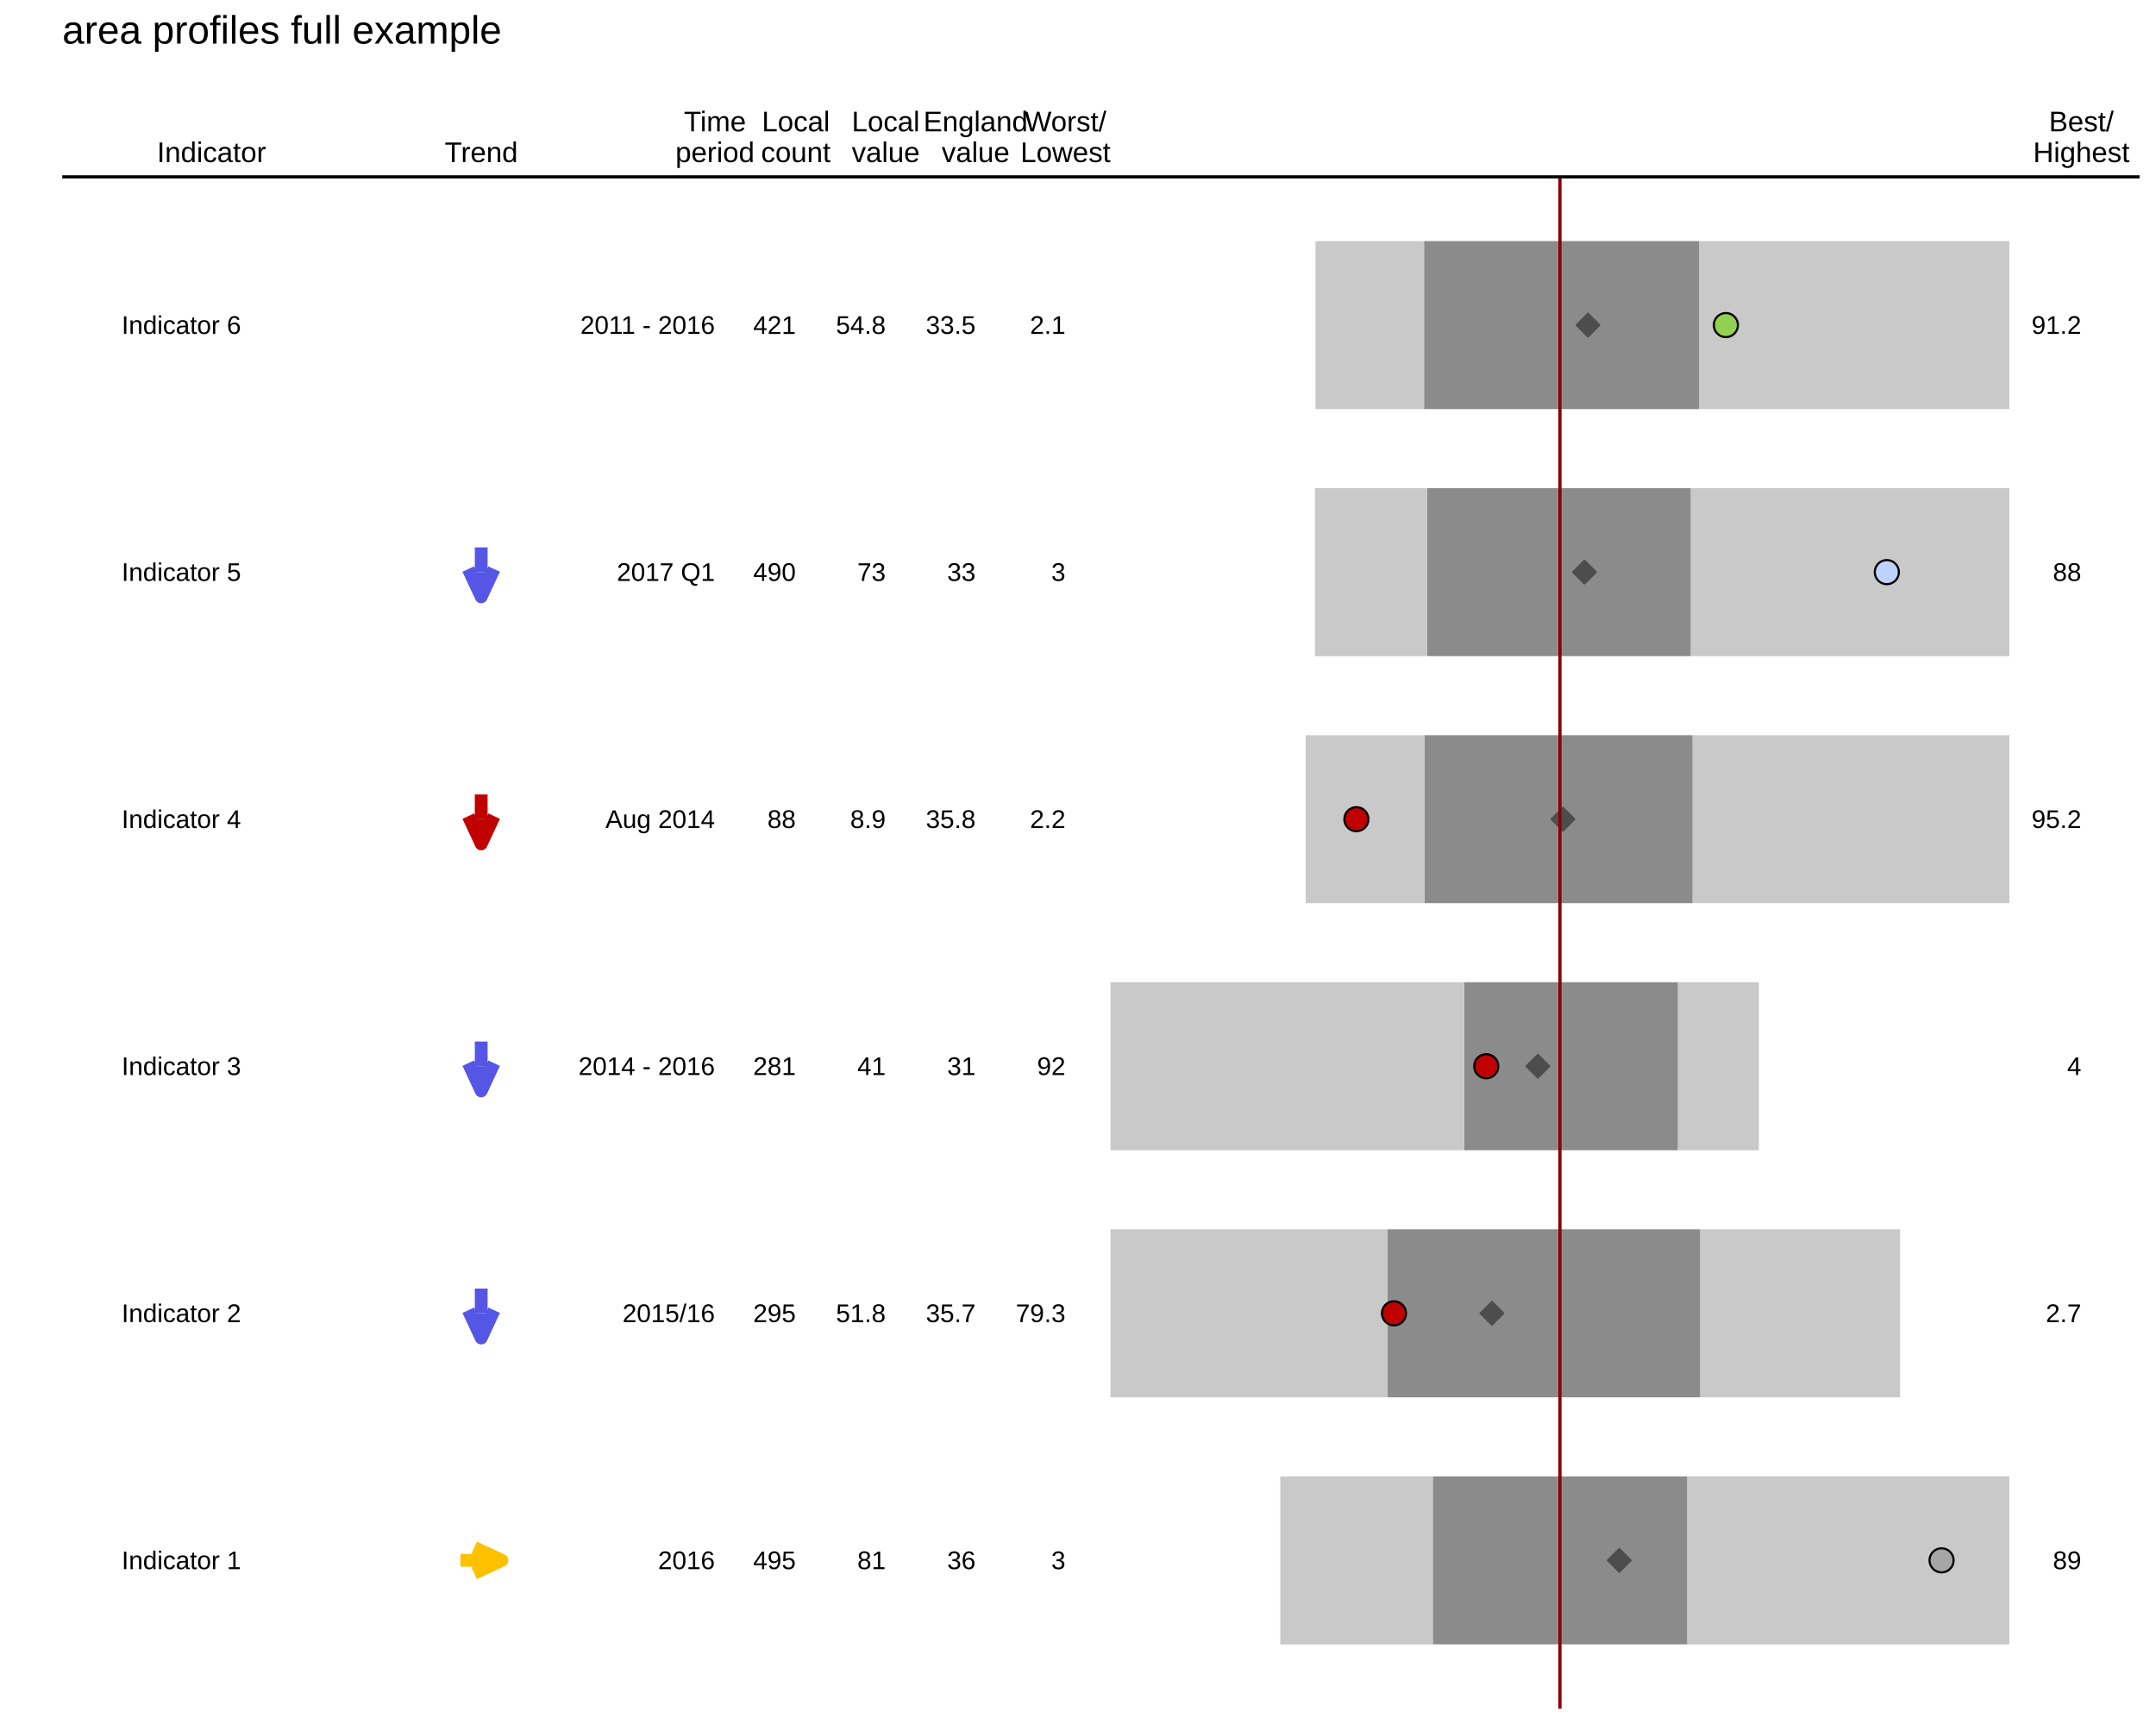
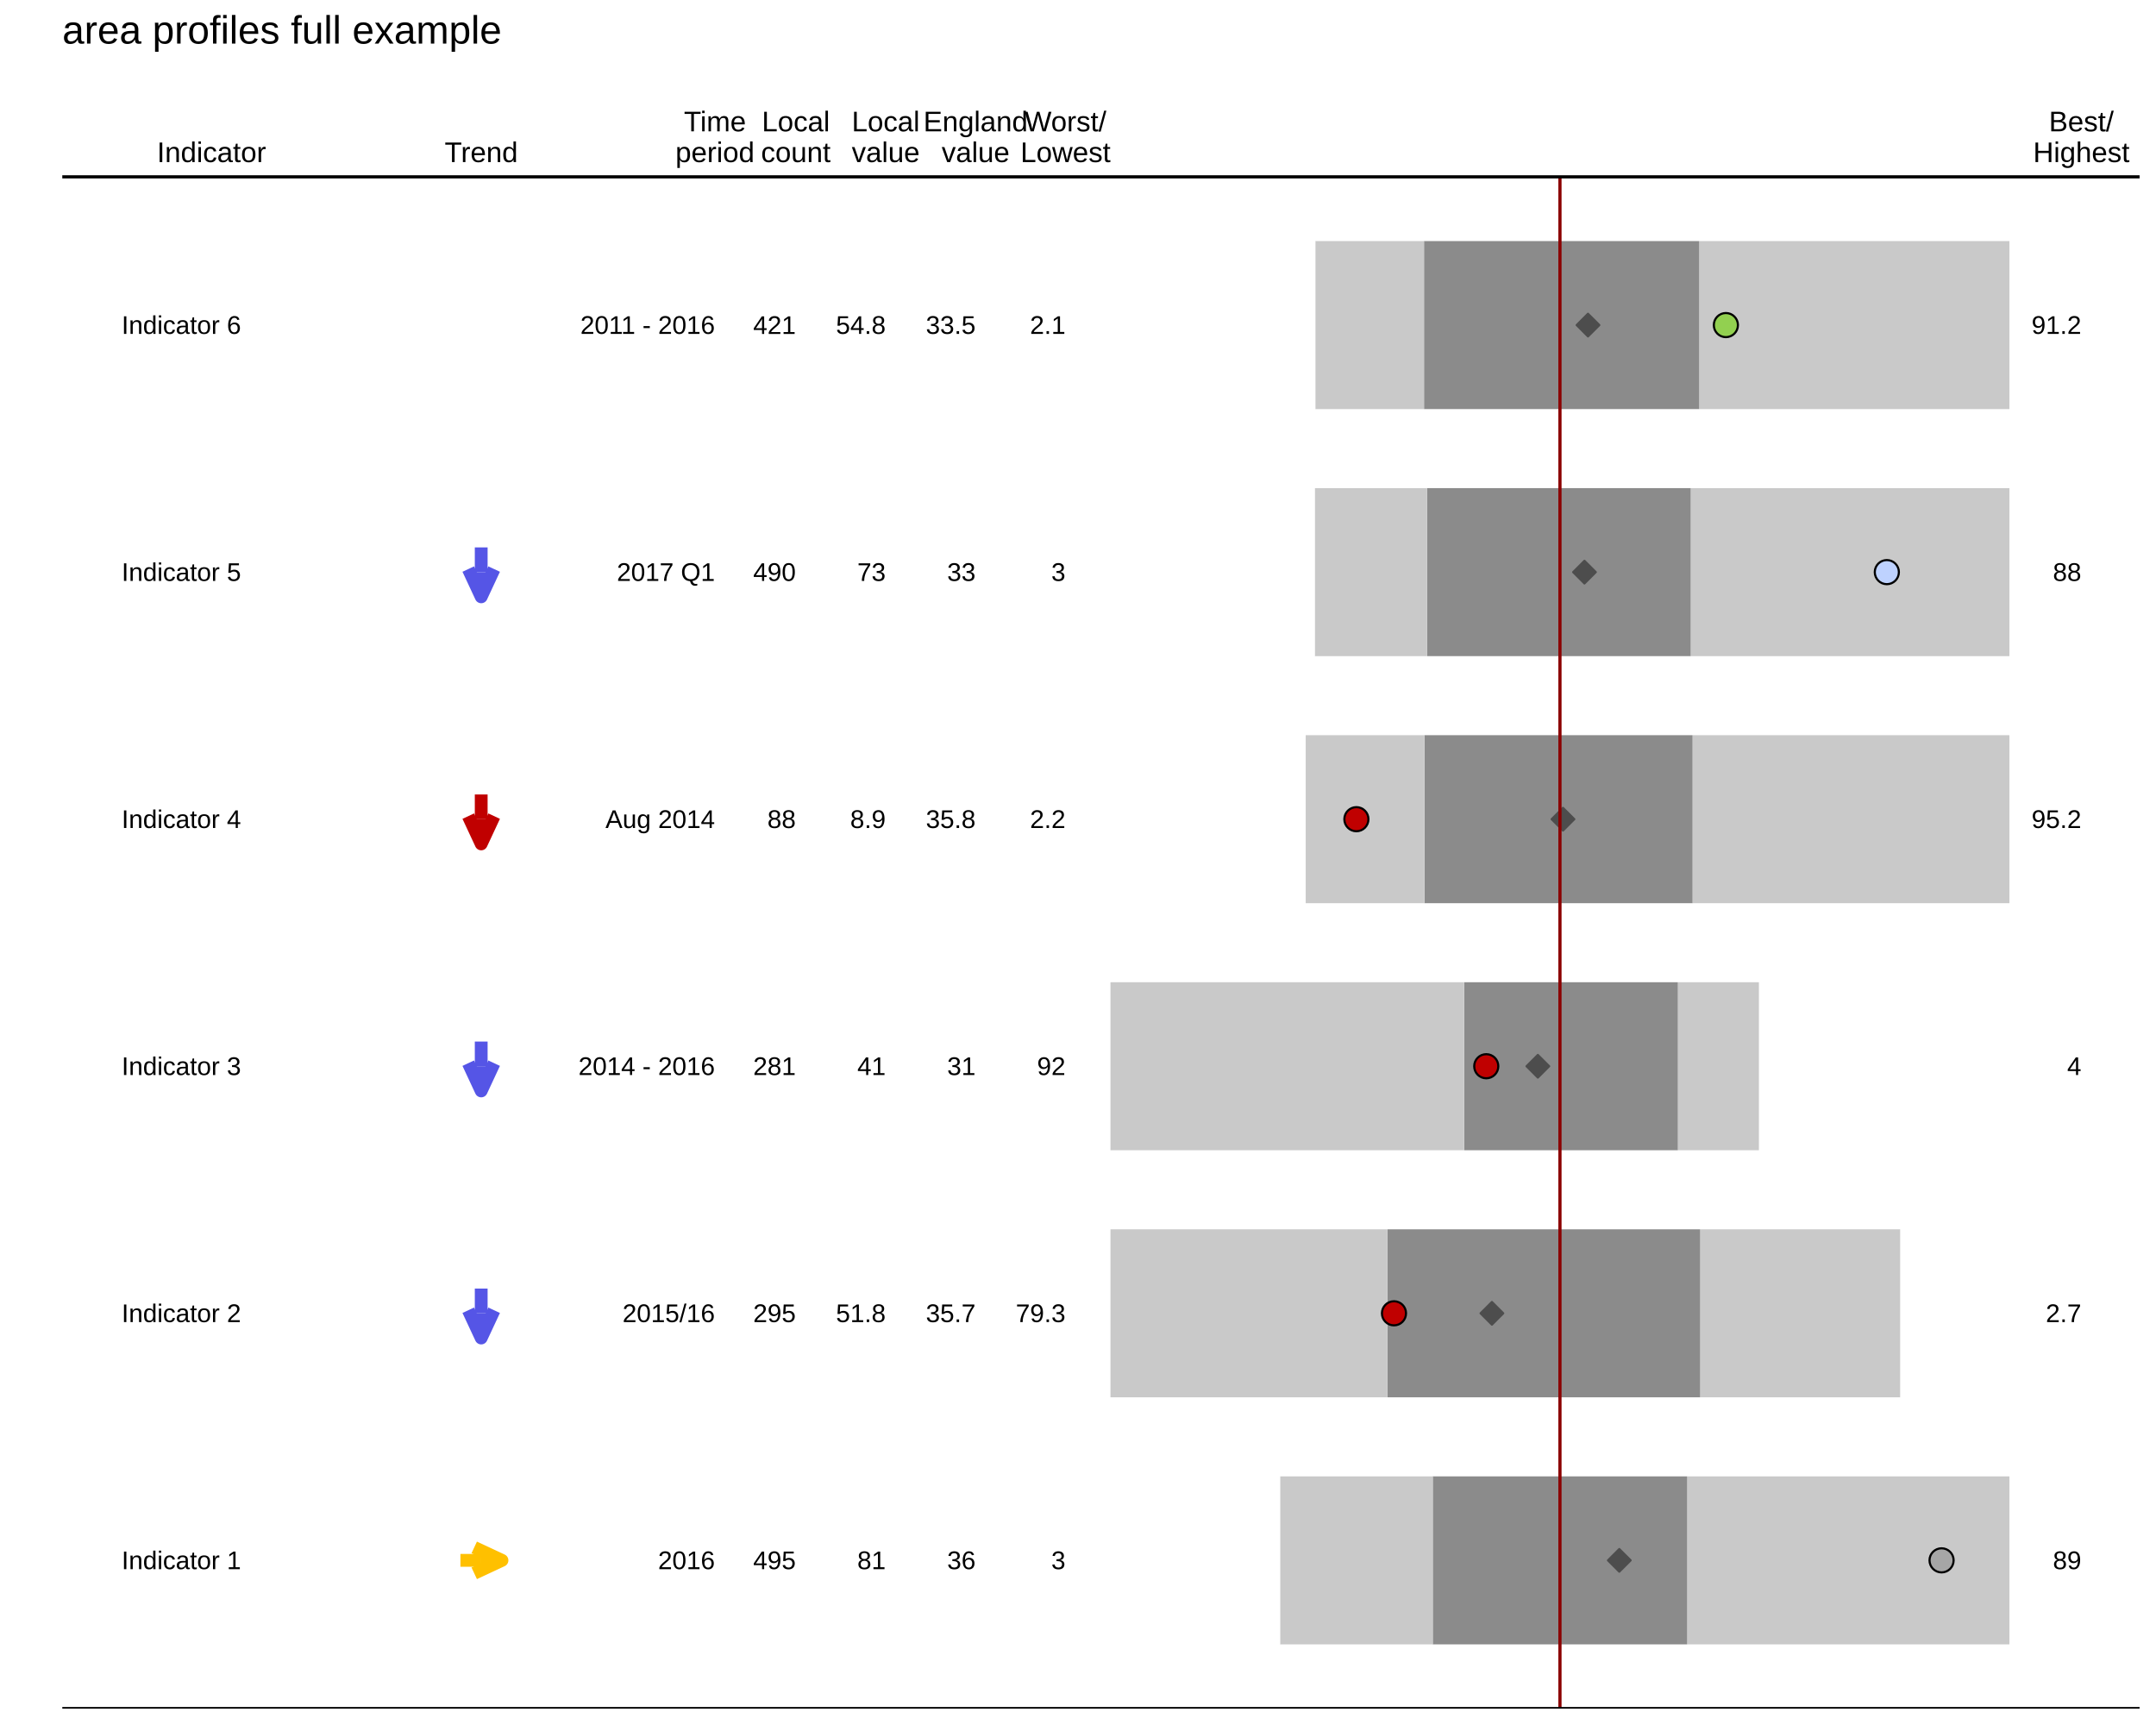
<svg xmlns="http://www.w3.org/2000/svg" viewBox="0 0 720.00 576.00">
  <defs>
    <style type="text/css">
    line, polyline, polygon, path, rect, circle {
      fill: none;
      stroke: #000000;
      stroke-linecap: round;
      stroke-linejoin: round;
      stroke-miterlimit: 10.00;
    }
  </style>
  </defs>
  <rect width="100%" height="100%" style="stroke: none; fill: #FFFFFF;" />
  <defs>
    <clipPath id="cpMjAuODB8NzE0LjUyfDU3MC41Mnw1OS4wNQ==">
      <rect x="20.80" y="59.05" width="693.72" height="511.47" />
    </clipPath>
  </defs>
  <rect x="563.43" y="492.98" width="107.62" height="56.10" style="stroke-width: 1.07; stroke: none; stroke-linecap: square; stroke-linejoin: miter; fill: #C9C9C9;" clip-path="url(#cpMjAuODB8NzE0LjUyfDU3MC41Mnw1OS4wNQ==)" />
  <rect x="478.47" y="492.98" width="84.96" height="56.10" style="stroke-width: 1.07; stroke: none; stroke-linecap: square; stroke-linejoin: miter; fill: #8B8B8B;" clip-path="url(#cpMjAuODB8NzE0LjUyfDU3MC41Mnw1OS4wNQ==)" />
  <rect x="427.49" y="492.98" width="50.98" height="56.10" style="stroke-width: 1.07; stroke: none; stroke-linecap: square; stroke-linejoin: miter; fill: #C9C9C9;" clip-path="url(#cpMjAuODB8NzE0LjUyfDU3MC41Mnw1OS4wNQ==)" />
  <rect x="370.84" y="492.98" width="56.64" height="56.10" style="stroke-width: 1.07; stroke: none; stroke-linecap: square; stroke-linejoin: miter; fill: #FFFFFF;" clip-path="url(#cpMjAuODB8NzE0LjUyfDU3MC41Mnw1OS4wNQ==)" />
  <rect x="567.77" y="410.48" width="66.79" height="56.10" style="stroke-width: 1.07; stroke: none; stroke-linecap: square; stroke-linejoin: miter; fill: #C9C9C9;" clip-path="url(#cpMjAuODB8NzE0LjUyfDU3MC41Mnw1OS4wNQ==)" />
  <rect x="463.37" y="410.48" width="104.40" height="56.10" style="stroke-width: 1.07; stroke: none; stroke-linecap: square; stroke-linejoin: miter; fill: #8B8B8B;" clip-path="url(#cpMjAuODB8NzE0LjUyfDU3MC41Mnw1OS4wNQ==)" />
  <rect x="370.84" y="410.48" width="92.52" height="56.10" style="stroke-width: 1.07; stroke: none; stroke-linecap: square; stroke-linejoin: miter; fill: #C9C9C9;" clip-path="url(#cpMjAuODB8NzE0LjUyfDU3MC41Mnw1OS4wNQ==)" />
  <rect x="370.84" y="410.48" width="0.00" height="56.10" style="stroke-width: 1.07; stroke: none; stroke-linecap: square; stroke-linejoin: miter; fill: #FFFFFF;" clip-path="url(#cpMjAuODB8NzE0LjUyfDU3MC41Mnw1OS4wNQ==)" />
  <rect x="560.32" y="327.98" width="27.07" height="56.10" style="stroke-width: 1.07; stroke: none; stroke-linecap: square; stroke-linejoin: miter; fill: #C9C9C9;" clip-path="url(#cpMjAuODB8NzE0LjUyfDU3MC41Mnw1OS4wNQ==)" />
  <rect x="488.96" y="327.98" width="71.36" height="56.10" style="stroke-width: 1.07; stroke: none; stroke-linecap: square; stroke-linejoin: miter; fill: #8B8B8B;" clip-path="url(#cpMjAuODB8NzE0LjUyfDU3MC41Mnw1OS4wNQ==)" />
  <rect x="370.84" y="327.98" width="118.11" height="56.10" style="stroke-width: 1.07; stroke: none; stroke-linecap: square; stroke-linejoin: miter; fill: #C9C9C9;" clip-path="url(#cpMjAuODB8NzE0LjUyfDU3MC41Mnw1OS4wNQ==)" />
  <rect x="370.84" y="327.98" width="0.00" height="56.10" style="stroke-width: 1.07; stroke: none; stroke-linecap: square; stroke-linejoin: miter; fill: #FFFFFF;" clip-path="url(#cpMjAuODB8NzE0LjUyfDU3MC41Mnw1OS4wNQ==)" />
  <rect x="565.23" y="245.49" width="105.82" height="56.10" style="stroke-width: 1.07; stroke: none; stroke-linecap: square; stroke-linejoin: miter; fill: #C9C9C9;" clip-path="url(#cpMjAuODB8NzE0LjUyfDU3MC41Mnw1OS4wNQ==)" />
  <rect x="475.71" y="245.49" width="89.52" height="56.10" style="stroke-width: 1.07; stroke: none; stroke-linecap: square; stroke-linejoin: miter; fill: #8B8B8B;" clip-path="url(#cpMjAuODB8NzE0LjUyfDU3MC41Mnw1OS4wNQ==)" />
  <rect x="436.04" y="245.49" width="39.67" height="56.10" style="stroke-width: 1.07; stroke: none; stroke-linecap: square; stroke-linejoin: miter; fill: #C9C9C9;" clip-path="url(#cpMjAuODB8NzE0LjUyfDU3MC41Mnw1OS4wNQ==)" />
  <rect x="370.84" y="245.49" width="65.20" height="56.10" style="stroke-width: 1.07; stroke: none; stroke-linecap: square; stroke-linejoin: miter; fill: #FFFFFF;" clip-path="url(#cpMjAuODB8NzE0LjUyfDU3MC41Mnw1OS4wNQ==)" />
  <rect x="564.61" y="162.99" width="106.44" height="56.10" style="stroke-width: 1.07; stroke: none; stroke-linecap: square; stroke-linejoin: miter; fill: #C9C9C9;" clip-path="url(#cpMjAuODB8NzE0LjUyfDU3MC41Mnw1OS4wNQ==)" />
  <rect x="476.60" y="162.99" width="88.02" height="56.10" style="stroke-width: 1.07; stroke: none; stroke-linecap: square; stroke-linejoin: miter; fill: #8B8B8B;" clip-path="url(#cpMjAuODB8NzE0LjUyfDU3MC41Mnw1OS4wNQ==)" />
  <rect x="439.07" y="162.99" width="37.53" height="56.10" style="stroke-width: 1.07; stroke: none; stroke-linecap: square; stroke-linejoin: miter; fill: #C9C9C9;" clip-path="url(#cpMjAuODB8NzE0LjUyfDU3MC41Mnw1OS4wNQ==)" />
  <rect x="370.84" y="162.99" width="68.23" height="56.10" style="stroke-width: 1.07; stroke: none; stroke-linecap: square; stroke-linejoin: miter; fill: #FFFFFF;" clip-path="url(#cpMjAuODB8NzE0LjUyfDU3MC41Mnw1OS4wNQ==)" />
  <rect x="567.45" y="80.50" width="103.60" height="56.10" style="stroke-width: 1.07; stroke: none; stroke-linecap: square; stroke-linejoin: miter; fill: #C9C9C9;" clip-path="url(#cpMjAuODB8NzE0LjUyfDU3MC41Mnw1OS4wNQ==)" />
  <rect x="475.55" y="80.50" width="91.90" height="56.10" style="stroke-width: 1.07; stroke: none; stroke-linecap: square; stroke-linejoin: miter; fill: #8B8B8B;" clip-path="url(#cpMjAuODB8NzE0LjUyfDU3MC41Mnw1OS4wNQ==)" />
  <rect x="439.26" y="80.50" width="36.29" height="56.10" style="stroke-width: 1.07; stroke: none; stroke-linecap: square; stroke-linejoin: miter; fill: #C9C9C9;" clip-path="url(#cpMjAuODB8NzE0LjUyfDU3MC41Mnw1OS4wNQ==)" />
  <rect x="370.84" y="80.50" width="68.42" height="56.10" style="stroke-width: 1.07; stroke: none; stroke-linecap: square; stroke-linejoin: miter; fill: #FFFFFF;" clip-path="url(#cpMjAuODB8NzE0LjUyfDU3MC41Mnw1OS4wNQ==)" />
  <polygon points="540.77,524.81 544.56,521.02 540.77,517.24 536.98,521.02 " style="stroke-width: 0.71; stroke: #4D4D4D; fill: #4D4D4D;" clip-path="url(#cpMjAuODB8NzE0LjUyfDU3MC41Mnw1OS4wNQ==)" />
  <polygon points="498.23,442.32 502.01,438.53 498.23,434.74 494.44,438.53 " style="stroke-width: 0.71; stroke: #4D4D4D; fill: #4D4D4D;" clip-path="url(#cpMjAuODB8NzE0LjUyfDU3MC41Mnw1OS4wNQ==)" />
  <polygon points="513.57,359.82 517.35,356.03 513.57,352.25 509.78,356.03 " style="stroke-width: 0.71; stroke: #4D4D4D; fill: #4D4D4D;" clip-path="url(#cpMjAuODB8NzE0LjUyfDU3MC41Mnw1OS4wNQ==)" />
  <polygon points="521.96,277.33 525.75,273.54 521.96,269.75 518.17,273.54 " style="stroke-width: 0.71; stroke: #4D4D4D; fill: #4D4D4D;" clip-path="url(#cpMjAuODB8NzE0LjUyfDU3MC41Mnw1OS4wNQ==)" />
  <polygon points="529.13,194.83 532.92,191.04 529.13,187.26 525.35,191.04 " style="stroke-width: 0.71; stroke: #4D4D4D; fill: #4D4D4D;" clip-path="url(#cpMjAuODB8NzE0LjUyfDU3MC41Mnw1OS4wNQ==)" />
  <polygon points="530.31,112.34 534.10,108.55 530.31,104.76 526.53,108.55 " style="stroke-width: 0.71; stroke: #4D4D4D; fill: #4D4D4D;" clip-path="url(#cpMjAuODB8NzE0LjUyfDU3MC41Mnw1OS4wNQ==)" />
  <circle cx="648.39" cy="521.02" r="3.02pt" style="stroke-width: 0.71; fill: #A6A6A6;" clip-path="url(#cpMjAuODB8NzE0LjUyfDU3MC41Mnw1OS4wNQ==)" />
  <circle cx="465.52" cy="438.53" r="3.02pt" style="stroke-width: 0.71; fill: #C00000;" clip-path="url(#cpMjAuODB8NzE0LjUyfDU3MC41Mnw1OS4wNQ==)" />
  <circle cx="496.34" cy="356.03" r="3.02pt" style="stroke-width: 0.71; fill: #C00000;" clip-path="url(#cpMjAuODB8NzE0LjUyfDU3MC41Mnw1OS4wNQ==)" />
  <circle cx="452.97" cy="273.54" r="3.02pt" style="stroke-width: 0.71; fill: #C00000;" clip-path="url(#cpMjAuODB8NzE0LjUyfDU3MC41Mnw1OS4wNQ==)" />
  <circle cx="630.11" cy="191.04" r="3.02pt" style="stroke-width: 0.71; fill: #BED2FF;" clip-path="url(#cpMjAuODB8NzE0LjUyfDU3MC41Mnw1OS4wNQ==)" />
  <circle cx="576.36" cy="108.55" r="3.02pt" style="stroke-width: 0.71; fill: #92D050;" clip-path="url(#cpMjAuODB8NzE0LjUyfDU3MC41Mnw1OS4wNQ==)" />
  <line x1="520.95" y1="570.52" x2="520.95" y2="59.05" style="stroke-width: 1.07; stroke: #8B0000; stroke-linecap: butt;" clip-path="url(#cpMjAuODB8NzE0LjUyfDU3MC41Mnw1OS4wNQ==)" />
  <g clip-path="url(#cpMjAuODB8NzE0LjUyfDU3MC41Mnw1OS4wNQ==)">
    <text x="685.57" y="523.96" style="font-size: 8.54px; font-family: Liberation Sans;" textLength="9.50px" lengthAdjust="spacingAndGlyphs">89</text>
  </g>
  <g clip-path="url(#cpMjAuODB8NzE0LjUyfDU3MC41Mnw1OS4wNQ==)">
    <text x="351.08" y="523.96" style="font-size: 8.54px; font-family: Liberation Sans;" textLength="4.75px" lengthAdjust="spacingAndGlyphs">3</text>
  </g>
  <g clip-path="url(#cpMjAuODB8NzE0LjUyfDU3MC41Mnw1OS4wNQ==)">
    <text x="683.19" y="441.47" style="font-size: 8.54px; font-family: Liberation Sans;" textLength="11.88px" lengthAdjust="spacingAndGlyphs">2.7</text>
  </g>
  <g clip-path="url(#cpMjAuODB8NzE0LjUyfDU3MC41Mnw1OS4wNQ==)">
    <text x="339.21" y="441.47" style="font-size: 8.54px; font-family: Liberation Sans;" textLength="16.62px" lengthAdjust="spacingAndGlyphs">79.3</text>
  </g>
  <g clip-path="url(#cpMjAuODB8NzE0LjUyfDU3MC41Mnw1OS4wNQ==)">
    <text x="690.32" y="358.97" style="font-size: 8.54px; font-family: Liberation Sans;" textLength="4.75px" lengthAdjust="spacingAndGlyphs">4</text>
  </g>
  <g clip-path="url(#cpMjAuODB8NzE0LjUyfDU3MC41Mnw1OS4wNQ==)">
    <text x="346.33" y="358.97" style="font-size: 8.54px; font-family: Liberation Sans;" textLength="9.50px" lengthAdjust="spacingAndGlyphs">92</text>
  </g>
  <g clip-path="url(#cpMjAuODB8NzE0LjUyfDU3MC41Mnw1OS4wNQ==)">
    <text x="678.44" y="276.48" style="font-size: 8.54px; font-family: Liberation Sans;" textLength="16.62px" lengthAdjust="spacingAndGlyphs">95.2</text>
  </g>
  <g clip-path="url(#cpMjAuODB8NzE0LjUyfDU3MC41Mnw1OS4wNQ==)">
    <text x="343.96" y="276.48" style="font-size: 8.54px; font-family: Liberation Sans;" textLength="11.88px" lengthAdjust="spacingAndGlyphs">2.2</text>
  </g>
  <g clip-path="url(#cpMjAuODB8NzE0LjUyfDU3MC41Mnw1OS4wNQ==)">
    <text x="685.57" y="193.98" style="font-size: 8.54px; font-family: Liberation Sans;" textLength="9.50px" lengthAdjust="spacingAndGlyphs">88</text>
  </g>
  <g clip-path="url(#cpMjAuODB8NzE0LjUyfDU3MC41Mnw1OS4wNQ==)">
    <text x="351.08" y="193.98" style="font-size: 8.54px; font-family: Liberation Sans;" textLength="4.75px" lengthAdjust="spacingAndGlyphs">3</text>
  </g>
  <g clip-path="url(#cpMjAuODB8NzE0LjUyfDU3MC41Mnw1OS4wNQ==)">
    <text x="678.44" y="111.49" style="font-size: 8.54px; font-family: Liberation Sans;" textLength="16.62px" lengthAdjust="spacingAndGlyphs">91.2</text>
  </g>
  <g clip-path="url(#cpMjAuODB8NzE0LjUyfDU3MC41Mnw1OS4wNQ==)">
    <text x="343.96" y="111.49" style="font-size: 8.54px; font-family: Liberation Sans;" textLength="11.88px" lengthAdjust="spacingAndGlyphs">2.1</text>
  </g>
  <g clip-path="url(#cpMjAuODB8NzE0LjUyfDU3MC41Mnw1OS4wNQ==)">
    <text x="316.31" y="523.96" style="font-size: 8.54px; font-family: Liberation Sans;" textLength="9.50px" lengthAdjust="spacingAndGlyphs">36</text>
  </g>
  <g clip-path="url(#cpMjAuODB8NzE0LjUyfDU3MC41Mnw1OS4wNQ==)">
    <text x="309.19" y="441.47" style="font-size: 8.54px; font-family: Liberation Sans;" textLength="16.62px" lengthAdjust="spacingAndGlyphs">35.7</text>
  </g>
  <g clip-path="url(#cpMjAuODB8NzE0LjUyfDU3MC41Mnw1OS4wNQ==)">
    <text x="316.31" y="358.97" style="font-size: 8.54px; font-family: Liberation Sans;" textLength="9.50px" lengthAdjust="spacingAndGlyphs">31</text>
  </g>
  <g clip-path="url(#cpMjAuODB8NzE0LjUyfDU3MC41Mnw1OS4wNQ==)">
    <text x="309.19" y="276.48" style="font-size: 8.54px; font-family: Liberation Sans;" textLength="16.62px" lengthAdjust="spacingAndGlyphs">35.8</text>
  </g>
  <g clip-path="url(#cpMjAuODB8NzE0LjUyfDU3MC41Mnw1OS4wNQ==)">
    <text x="316.31" y="193.98" style="font-size: 8.54px; font-family: Liberation Sans;" textLength="9.50px" lengthAdjust="spacingAndGlyphs">33</text>
  </g>
  <g clip-path="url(#cpMjAuODB8NzE0LjUyfDU3MC41Mnw1OS4wNQ==)">
    <text x="309.19" y="111.49" style="font-size: 8.54px; font-family: Liberation Sans;" textLength="16.62px" lengthAdjust="spacingAndGlyphs">33.5</text>
  </g>
  <g clip-path="url(#cpMjAuODB8NzE0LjUyfDU3MC41Mnw1OS4wNQ==)">
    <text x="286.29" y="523.96" style="font-size: 8.54px; font-family: Liberation Sans;" textLength="9.50px" lengthAdjust="spacingAndGlyphs">81</text>
  </g>
  <g clip-path="url(#cpMjAuODB8NzE0LjUyfDU3MC41Mnw1OS4wNQ==)">
    <text x="279.17" y="441.47" style="font-size: 8.54px; font-family: Liberation Sans;" textLength="16.62px" lengthAdjust="spacingAndGlyphs">51.8</text>
  </g>
  <g clip-path="url(#cpMjAuODB8NzE0LjUyfDU3MC41Mnw1OS4wNQ==)">
    <text x="286.29" y="358.97" style="font-size: 8.54px; font-family: Liberation Sans;" textLength="9.50px" lengthAdjust="spacingAndGlyphs">41</text>
  </g>
  <g clip-path="url(#cpMjAuODB8NzE0LjUyfDU3MC41Mnw1OS4wNQ==)">
    <text x="283.92" y="276.48" style="font-size: 8.54px; font-family: Liberation Sans;" textLength="11.88px" lengthAdjust="spacingAndGlyphs">8.9</text>
  </g>
  <g clip-path="url(#cpMjAuODB8NzE0LjUyfDU3MC41Mnw1OS4wNQ==)">
    <text x="286.29" y="193.98" style="font-size: 8.54px; font-family: Liberation Sans;" textLength="9.50px" lengthAdjust="spacingAndGlyphs">73</text>
  </g>
  <g clip-path="url(#cpMjAuODB8NzE0LjUyfDU3MC41Mnw1OS4wNQ==)">
    <text x="279.17" y="111.49" style="font-size: 8.54px; font-family: Liberation Sans;" textLength="16.62px" lengthAdjust="spacingAndGlyphs">54.8</text>
  </g>
  <g clip-path="url(#cpMjAuODB8NzE0LjUyfDU3MC41Mnw1OS4wNQ==)">
    <text x="251.52" y="523.96" style="font-size: 8.54px; font-family: Liberation Sans;" textLength="14.25px" lengthAdjust="spacingAndGlyphs">495</text>
  </g>
  <g clip-path="url(#cpMjAuODB8NzE0LjUyfDU3MC41Mnw1OS4wNQ==)">
    <text x="251.52" y="441.47" style="font-size: 8.54px; font-family: Liberation Sans;" textLength="14.25px" lengthAdjust="spacingAndGlyphs">295</text>
  </g>
  <g clip-path="url(#cpMjAuODB8NzE0LjUyfDU3MC41Mnw1OS4wNQ==)">
    <text x="251.52" y="358.97" style="font-size: 8.54px; font-family: Liberation Sans;" textLength="14.25px" lengthAdjust="spacingAndGlyphs">281</text>
  </g>
  <g clip-path="url(#cpMjAuODB8NzE0LjUyfDU3MC41Mnw1OS4wNQ==)">
    <text x="256.27" y="276.48" style="font-size: 8.54px; font-family: Liberation Sans;" textLength="9.50px" lengthAdjust="spacingAndGlyphs">88</text>
  </g>
  <g clip-path="url(#cpMjAuODB8NzE0LjUyfDU3MC41Mnw1OS4wNQ==)">
    <text x="251.52" y="193.98" style="font-size: 8.54px; font-family: Liberation Sans;" textLength="14.25px" lengthAdjust="spacingAndGlyphs">490</text>
  </g>
  <g clip-path="url(#cpMjAuODB8NzE0LjUyfDU3MC41Mnw1OS4wNQ==)">
    <text x="251.52" y="111.52" style="font-size: 8.54px; font-family: Liberation Sans;" textLength="14.25px" lengthAdjust="spacingAndGlyphs">421</text>
  </g>
  <g clip-path="url(#cpMjAuODB8NzE0LjUyfDU3MC41Mnw1OS4wNQ==)">
    <text x="219.75" y="523.96" style="font-size: 8.54px; font-family: Liberation Sans;" textLength="19.00px" lengthAdjust="spacingAndGlyphs">2016</text>
  </g>
  <g clip-path="url(#cpMjAuODB8NzE0LjUyfDU3MC41Mnw1OS4wNQ==)">
    <text x="207.88" y="441.47" style="font-size: 8.54px; font-family: Liberation Sans;" textLength="30.88px" lengthAdjust="spacingAndGlyphs">2015/16</text>
  </g>
  <g clip-path="url(#cpMjAuODB8NzE0LjUyfDU3MC41Mnw1OS4wNQ==)">
    <text x="193.16" y="358.97" style="font-size: 8.54px; font-family: Liberation Sans;" textLength="45.59px" lengthAdjust="spacingAndGlyphs">2014 - 2016</text>
  </g>
  <g clip-path="url(#cpMjAuODB8NzE0LjUyfDU3MC41Mnw1OS4wNQ==)">
    <text x="202.19" y="276.48" style="font-size: 8.54px; font-family: Liberation Sans;" textLength="36.56px" lengthAdjust="spacingAndGlyphs">Aug 2014</text>
  </g>
  <g clip-path="url(#cpMjAuODB8NzE0LjUyfDU3MC41Mnw1OS4wNQ==)">
    <text x="205.99" y="193.98" style="font-size: 8.54px; font-family: Liberation Sans;" textLength="32.77px" lengthAdjust="spacingAndGlyphs">2017 Q1</text>
  </g>
  <g clip-path="url(#cpMjAuODB8NzE0LjUyfDU3MC41Mnw1OS4wNQ==)">
    <text x="193.80" y="111.49" style="font-size: 8.54px; font-family: Liberation Sans;" textLength="44.95px" lengthAdjust="spacingAndGlyphs">2011 - 2016</text>
  </g>
  <line x1="160.70" y1="521.02" x2="167.64" y2="521.02" style="stroke-width: 4.27; stroke: #FFC000; stroke-linecap: butt;" clip-path="url(#cpMjAuODB8NzE0LjUyfDU3MC41Mnw1OS4wNQ==)" />
  <polyline points="158.37,525.35 167.64,521.02 158.37,516.70 " style="stroke-width: 4.27; stroke: #FFC000; stroke-linecap: butt;" clip-path="url(#cpMjAuODB8NzE0LjUyfDU3MC41Mnw1OS4wNQ==)" />
  <line x1="160.70" y1="438.53" x2="160.70" y2="446.78" style="stroke-width: 4.27; stroke: #5555E6; stroke-linecap: butt;" clip-path="url(#cpMjAuODB8NzE0LjUyfDU3MC41Mnw1OS4wNQ==)" />
  <polyline points="156.38,437.51 160.70,446.78 165.02,437.51 " style="stroke-width: 4.27; stroke: #5555E6; stroke-linecap: butt;" clip-path="url(#cpMjAuODB8NzE0LjUyfDU3MC41Mnw1OS4wNQ==)" />
  <line x1="160.70" y1="356.03" x2="160.70" y2="364.28" style="stroke-width: 4.27; stroke: #5555E6; stroke-linecap: butt;" clip-path="url(#cpMjAuODB8NzE0LjUyfDU3MC41Mnw1OS4wNQ==)" />
  <polyline points="156.38,355.01 160.70,364.28 165.02,355.01 " style="stroke-width: 4.27; stroke: #5555E6; stroke-linecap: butt;" clip-path="url(#cpMjAuODB8NzE0LjUyfDU3MC41Mnw1OS4wNQ==)" />
  <line x1="160.70" y1="273.54" x2="160.70" y2="281.79" style="stroke-width: 4.27; stroke: #C00000; stroke-linecap: butt;" clip-path="url(#cpMjAuODB8NzE0LjUyfDU3MC41Mnw1OS4wNQ==)" />
  <polyline points="156.38,272.52 160.70,281.79 165.02,272.52 " style="stroke-width: 4.27; stroke: #C00000; stroke-linecap: butt;" clip-path="url(#cpMjAuODB8NzE0LjUyfDU3MC41Mnw1OS4wNQ==)" />
  <line x1="160.70" y1="191.04" x2="160.70" y2="199.29" style="stroke-width: 4.27; stroke: #5555E6; stroke-linecap: butt;" clip-path="url(#cpMjAuODB8NzE0LjUyfDU3MC41Mnw1OS4wNQ==)" />
  <polyline points="156.38,190.02 160.70,199.29 165.02,190.02 " style="stroke-width: 4.27; stroke: #5555E6; stroke-linecap: butt;" clip-path="url(#cpMjAuODB8NzE0LjUyfDU3MC41Mnw1OS4wNQ==)" />
  <line x1="160.70" y1="521.02" x2="153.76" y2="521.02" style="stroke-width: 4.27; stroke: #FFC000; stroke-linecap: butt;" clip-path="url(#cpMjAuODB8NzE0LjUyfDU3MC41Mnw1OS4wNQ==)" />
  <line x1="160.70" y1="438.53" x2="160.70" y2="430.28" style="stroke-width: 4.27; stroke: #5555E6; stroke-linecap: butt;" clip-path="url(#cpMjAuODB8NzE0LjUyfDU3MC41Mnw1OS4wNQ==)" />
  <line x1="160.70" y1="356.03" x2="160.70" y2="347.78" style="stroke-width: 4.27; stroke: #5555E6; stroke-linecap: butt;" clip-path="url(#cpMjAuODB8NzE0LjUyfDU3MC41Mnw1OS4wNQ==)" />
  <line x1="160.70" y1="273.54" x2="160.70" y2="265.29" style="stroke-width: 4.27; stroke: #C00000; stroke-linecap: butt;" clip-path="url(#cpMjAuODB8NzE0LjUyfDU3MC41Mnw1OS4wNQ==)" />
  <line x1="160.70" y1="191.04" x2="160.70" y2="182.79" style="stroke-width: 4.27; stroke: #5555E6; stroke-linecap: butt;" clip-path="url(#cpMjAuODB8NzE0LjUyfDU3MC41Mnw1OS4wNQ==)" />
  <g clip-path="url(#cpMjAuODB8NzE0LjUyfDU3MC41Mnw1OS4wNQ==)">
    <text x="40.62" y="523.96" style="font-size: 8.54px; font-family: Liberation Sans;" textLength="39.88px" lengthAdjust="spacingAndGlyphs">Indicator 1</text>
  </g>
  <g clip-path="url(#cpMjAuODB8NzE0LjUyfDU3MC41Mnw1OS4wNQ==)">
    <text x="40.62" y="441.47" style="font-size: 8.54px; font-family: Liberation Sans;" textLength="39.88px" lengthAdjust="spacingAndGlyphs">Indicator 2</text>
  </g>
  <g clip-path="url(#cpMjAuODB8NzE0LjUyfDU3MC41Mnw1OS4wNQ==)">
    <text x="40.62" y="358.97" style="font-size: 8.54px; font-family: Liberation Sans;" textLength="39.88px" lengthAdjust="spacingAndGlyphs">Indicator 3</text>
  </g>
  <g clip-path="url(#cpMjAuODB8NzE0LjUyfDU3MC41Mnw1OS4wNQ==)">
    <text x="40.62" y="276.48" style="font-size: 8.54px; font-family: Liberation Sans;" textLength="39.88px" lengthAdjust="spacingAndGlyphs">Indicator 4</text>
  </g>
  <g clip-path="url(#cpMjAuODB8NzE0LjUyfDU3MC41Mnw1OS4wNQ==)">
    <text x="40.62" y="193.98" style="font-size: 8.54px; font-family: Liberation Sans;" textLength="39.88px" lengthAdjust="spacingAndGlyphs">Indicator 5</text>
  </g>
  <g clip-path="url(#cpMjAuODB8NzE0LjUyfDU3MC41Mnw1OS4wNQ==)">
    <text x="40.62" y="111.49" style="font-size: 8.54px; font-family: Liberation Sans;" textLength="39.88px" lengthAdjust="spacingAndGlyphs">Indicator 6</text>
  </g>
+   <line x1="20.80" y1="570.52" x2="714.52" y2="570.52" style="stroke-width: 1.07; stroke-linecap: butt;" clip-path="url(#cpMjAuODB8NzE0LjUyfDU3MC41Mnw1OS4wNQ==)" />
  <defs>
    <clipPath id="cpMC4wMHw3MjAuMDB8NTc2LjAwfDAuMDA=">
      <rect x="0.00" y="0.00" width="720.00" height="576.00" />
    </clipPath>
  </defs>
  <polyline points="20.80,59.05 714.52,59.05 " style="stroke-width: 1.07; stroke-linecap: butt;" clip-path="url(#cpMC4wMHw3MjAuMDB8NTc2LjAwfDAuMDA=)" />
  <g clip-path="url(#cpMC4wMHw3MjAuMDB8NTc2LjAwfDAuMDA=)">
    <text x="52.43" y="54.12" style="font-size: 9.50px; font-family: Liberation Sans;" textLength="36.42px" lengthAdjust="spacingAndGlyphs">Indicator</text>
  </g>
  <g clip-path="url(#cpMC4wMHw3MjAuMDB8NTc2LjAwfDAuMDA=)">
    <text x="148.48" y="54.12" style="font-size: 9.50px; font-family: Liberation Sans;" textLength="24.44px" lengthAdjust="spacingAndGlyphs">Trend</text>
  </g>
  <g clip-path="url(#cpMC4wMHw3MjAuMDB8NTc2LjAwfDAuMDA=)">
    <text x="228.39" y="43.85" style="font-size: 9.50px; font-family: Liberation Sans;" textLength="20.73px" lengthAdjust="spacingAndGlyphs">Time</text>
  </g>
  <g clip-path="url(#cpMC4wMHw3MjAuMDB8NTc2LjAwfDAuMDA=)">
    <text x="225.56" y="54.12" style="font-size: 9.50px; font-family: Liberation Sans;" textLength="26.39px" lengthAdjust="spacingAndGlyphs">period</text>
  </g>
  <g clip-path="url(#cpMC4wMHw3MjAuMDB8NTc2LjAwfDAuMDA=)">
    <text x="254.42" y="43.85" style="font-size: 9.50px; font-family: Liberation Sans;" textLength="22.70px" lengthAdjust="spacingAndGlyphs">Local</text>
  </g>
  <g clip-path="url(#cpMC4wMHw3MjAuMDB8NTc2LjAwfDAuMDA=)">
    <text x="254.15" y="54.12" style="font-size: 9.50px; font-family: Liberation Sans;" textLength="23.23px" lengthAdjust="spacingAndGlyphs">count</text>
  </g>
  <g clip-path="url(#cpMC4wMHw3MjAuMDB8NTc2LjAwfDAuMDA=)">
    <text x="284.44" y="43.85" style="font-size: 9.50px; font-family: Liberation Sans;" textLength="22.70px" lengthAdjust="spacingAndGlyphs">Local</text>
  </g>
  <g clip-path="url(#cpMC4wMHw3MjAuMDB8NTc2LjAwfDAuMDA=)">
    <text x="284.44" y="54.12" style="font-size: 9.50px; font-family: Liberation Sans;" textLength="22.70px" lengthAdjust="spacingAndGlyphs">value</text>
  </g>
  <g clip-path="url(#cpMC4wMHw3MjAuMDB8NTc2LjAwfDAuMDA=)">
    <text x="308.38" y="43.85" style="font-size: 9.50px; font-family: Liberation Sans;" textLength="34.86px" lengthAdjust="spacingAndGlyphs">England</text>
  </g>
  <g clip-path="url(#cpMC4wMHw3MjAuMDB8NTc2LjAwfDAuMDA=)">
    <text x="314.46" y="54.12" style="font-size: 9.50px; font-family: Liberation Sans;" textLength="22.70px" lengthAdjust="spacingAndGlyphs">value</text>
  </g>
  <g clip-path="url(#cpMC4wMHw3MjAuMDB8NTc2LjAwfDAuMDA=)">
    <text x="342.20" y="43.85" style="font-size: 9.50px; font-family: Liberation Sans;" textLength="27.27px" lengthAdjust="spacingAndGlyphs">Worst/</text>
  </g>
  <g clip-path="url(#cpMC4wMHw3MjAuMDB8NTc2LjAwfDAuMDA=)">
    <text x="340.79" y="54.12" style="font-size: 9.50px; font-family: Liberation Sans;" textLength="30.09px" lengthAdjust="spacingAndGlyphs">Lowest</text>
  </g>
  <g clip-path="url(#cpMC4wMHw3MjAuMDB8NTc2LjAwfDAuMDA=)">
    <text x="684.24" y="43.85" style="font-size: 9.50px; font-family: Liberation Sans;" textLength="21.66px" lengthAdjust="spacingAndGlyphs">Best/</text>
  </g>
  <g clip-path="url(#cpMC4wMHw3MjAuMDB8NTc2LjAwfDAuMDA=)">
    <text x="678.97" y="54.12" style="font-size: 9.50px; font-family: Liberation Sans;" textLength="32.20px" lengthAdjust="spacingAndGlyphs">Highest</text>
  </g>
  <g clip-path="url(#cpMC4wMHw3MjAuMDB8NTc2LjAwfDAuMDA=)">
    <text x="20.80" y="14.56" style="font-size: 13.20px; font-family: Liberation Sans;" textLength="146.53px" lengthAdjust="spacingAndGlyphs">area profiles full example</text>
  </g>
</svg>
